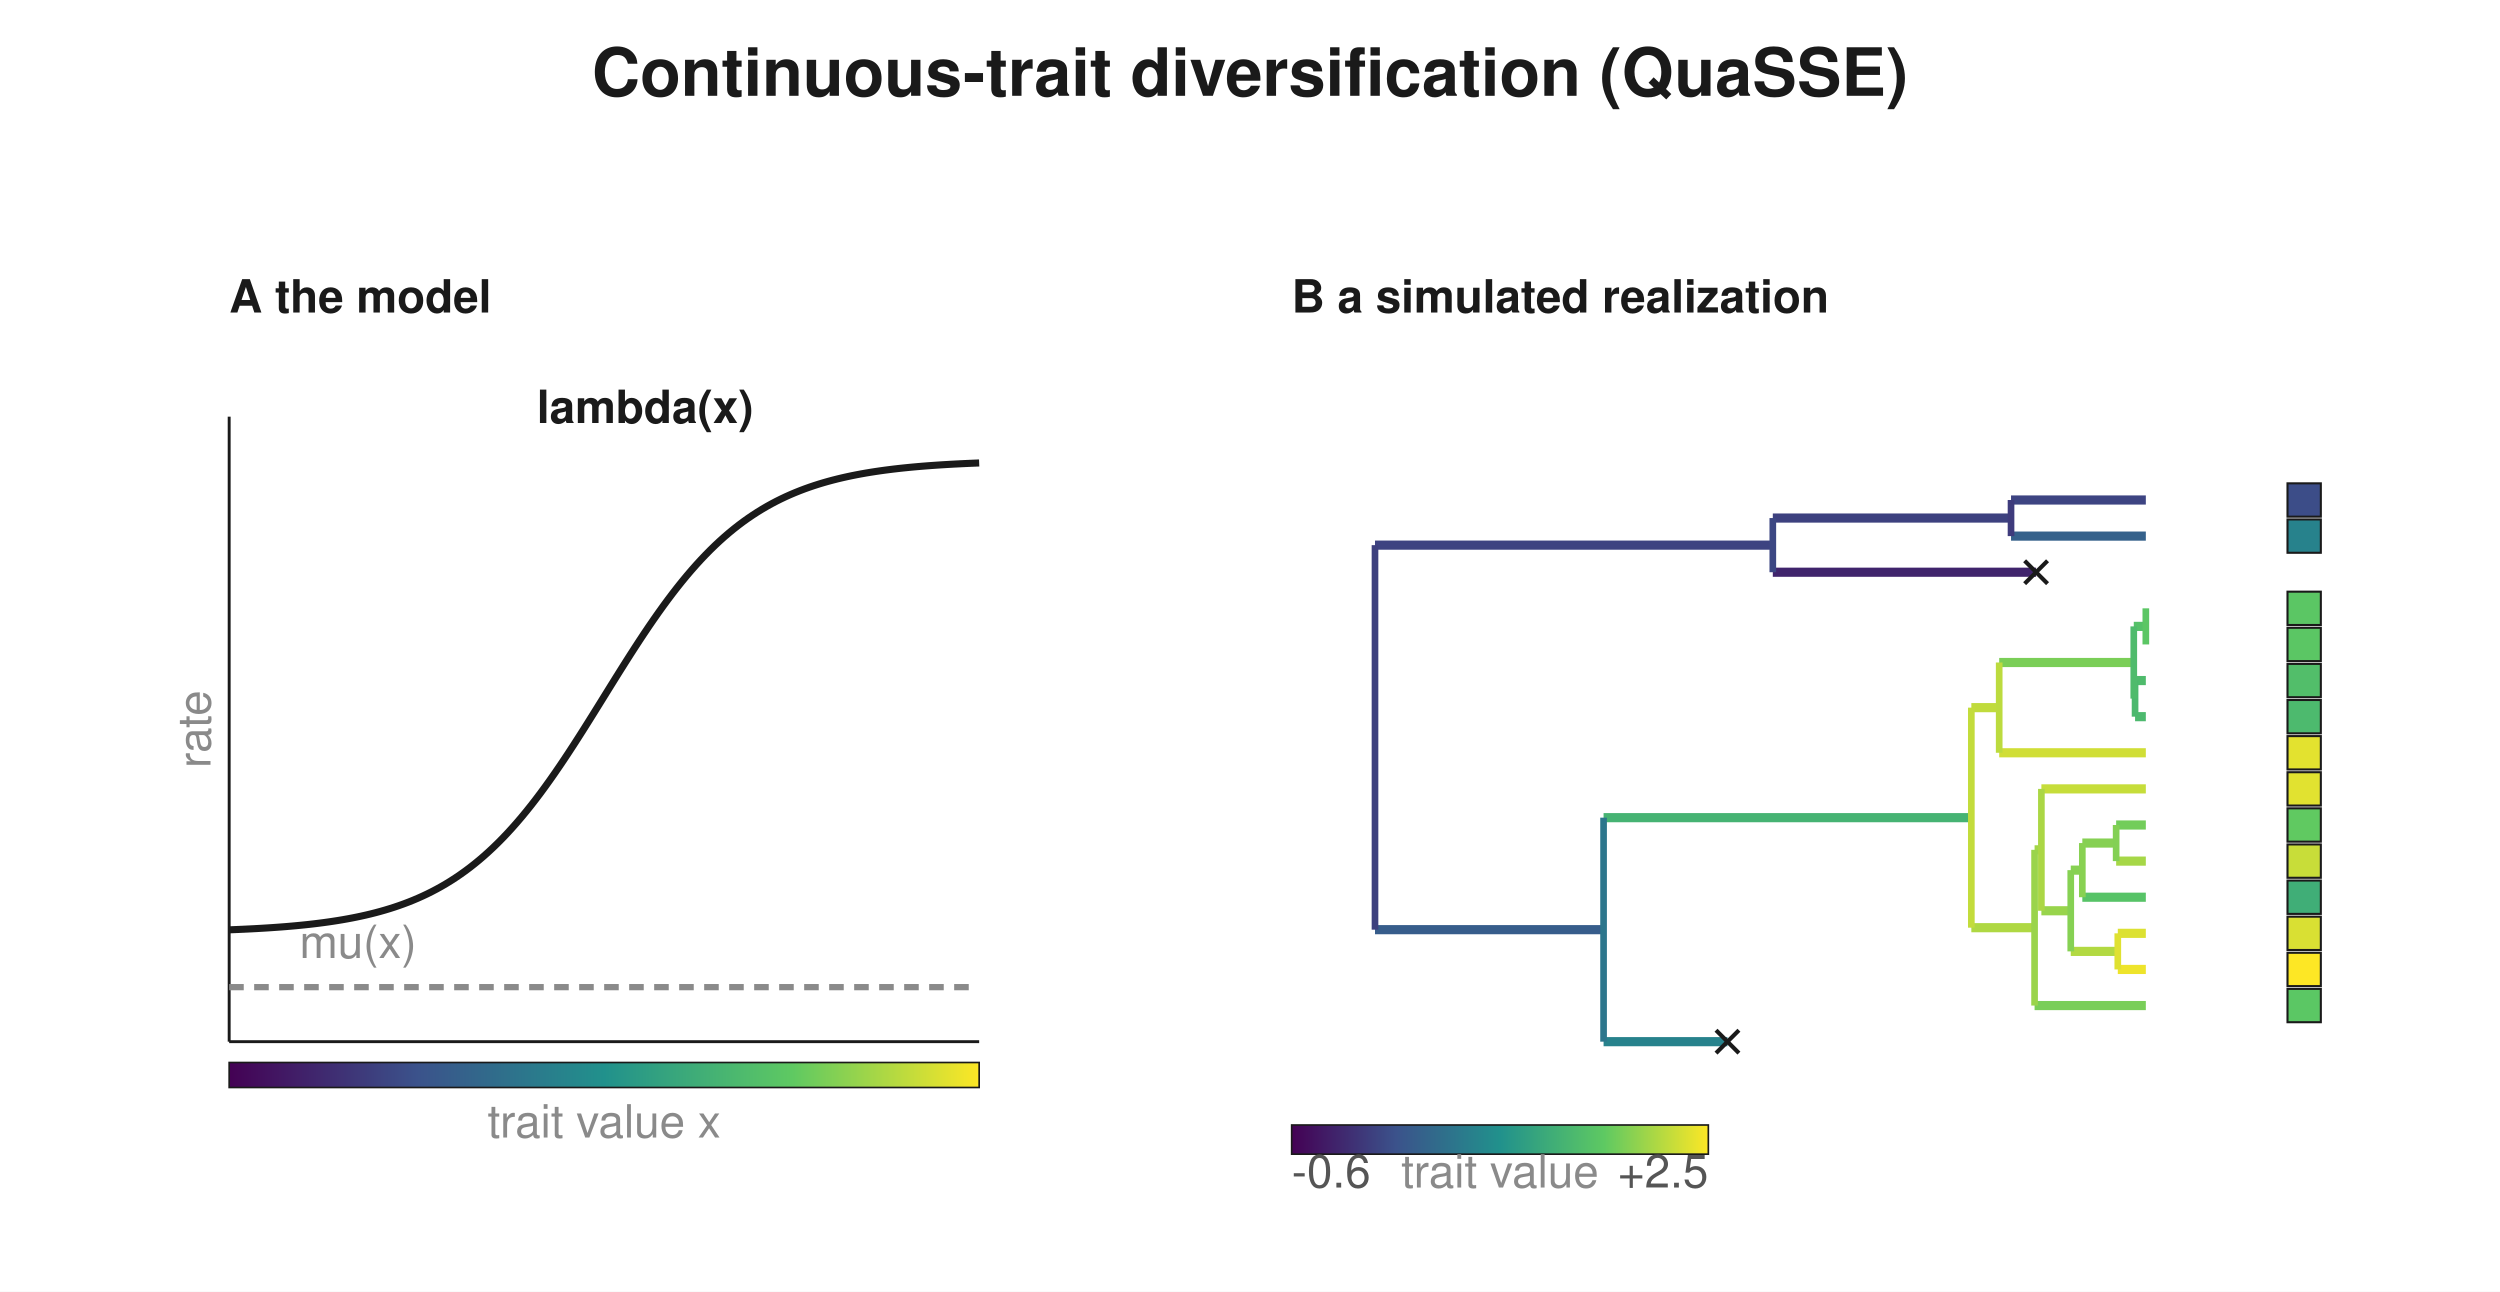
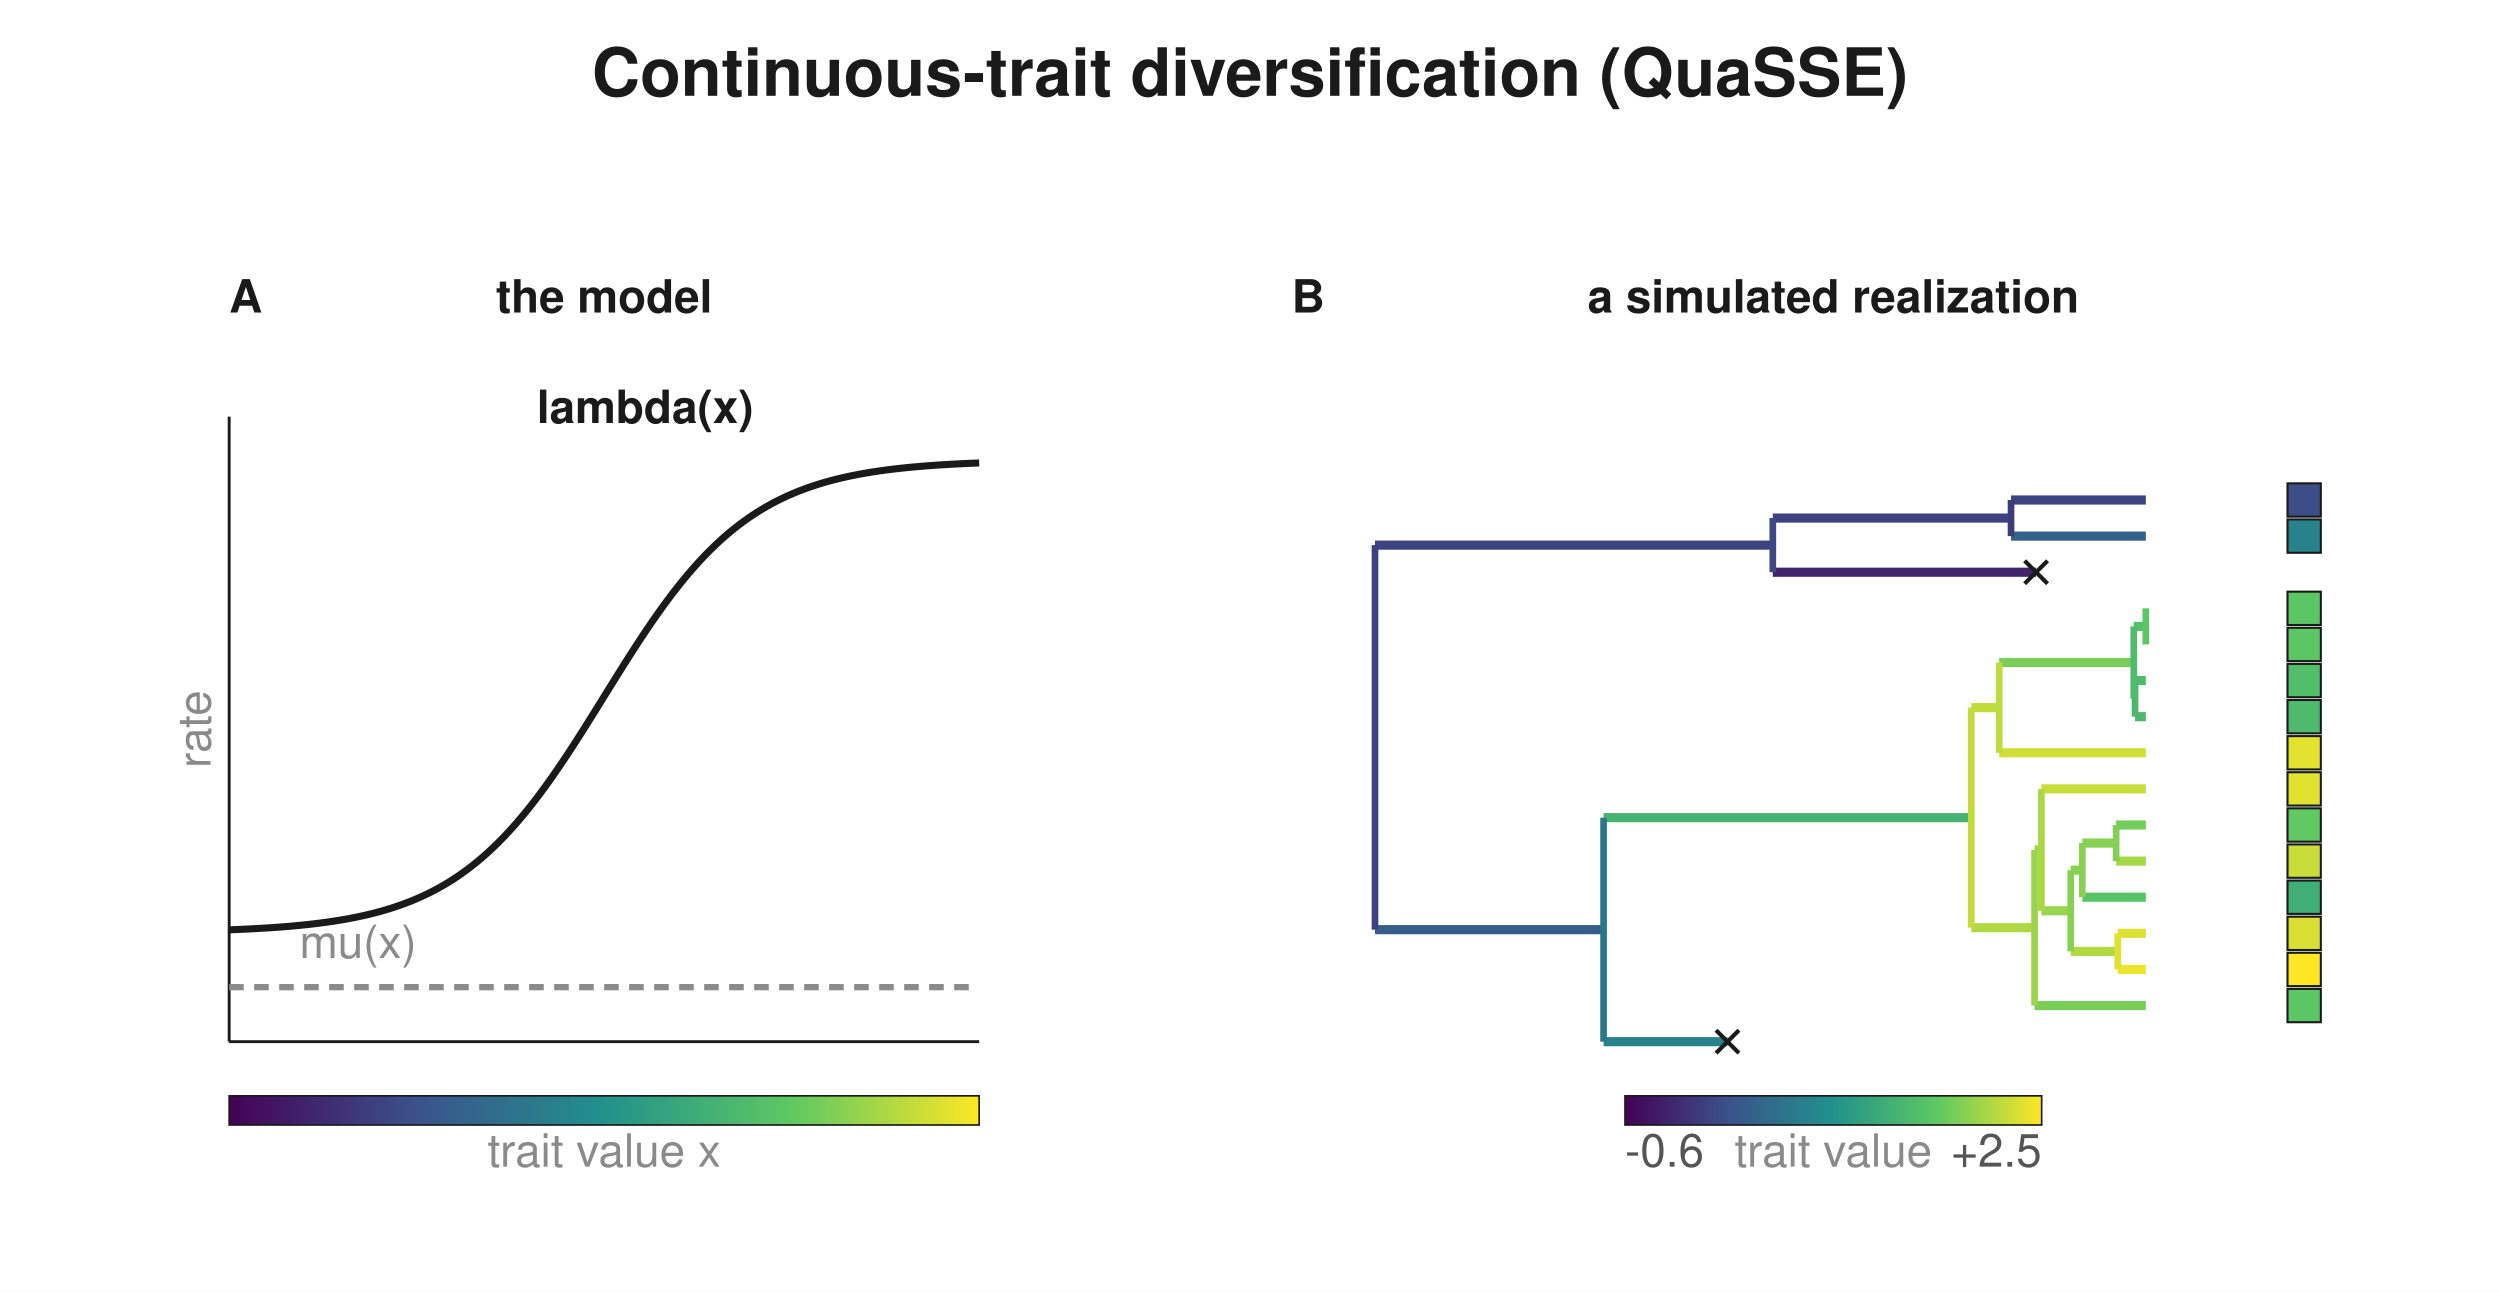
<svg xmlns="http://www.w3.org/2000/svg" xmlns:xlink="http://www.w3.org/1999/xlink" width="1200" height="620" viewBox="0 0 1200 620">
  <defs>
-     <linearGradient x1="110" y1="0" x2="470" y2="0" gradientUnits="userSpaceOnUse" id="d0">
+     <linearGradient x1="0" y1="0" x2="1" y2="0" gradientUnits="objectBoundingBox" id="d0">
      <stop offset="0.0" stop-color="#440154" />
      <stop offset="0.25" stop-color="#3b528b" />
      <stop offset="0.5" stop-color="#21918c" />
      <stop offset="0.75" stop-color="#5ec962" />
      <stop offset="1.0" stop-color="#fde725" />
    </linearGradient>
-     <linearGradient x1="620" y1="0" x2="820" y2="0" gradientUnits="userSpaceOnUse" id="d1">
+     <linearGradient x1="0" y1="0" x2="1" y2="0" gradientUnits="objectBoundingBox" id="d1">
      <stop offset="0.0" stop-color="#440154" />
      <stop offset="0.25" stop-color="#3b528b" />
      <stop offset="0.5" stop-color="#21918c" />
      <stop offset="0.75" stop-color="#5ec962" />
      <stop offset="1.0" stop-color="#fde725" />
    </linearGradient>
  </defs>
  <rect x="0" y="0" width="1200" height="620" fill="white" />
  <text x="600.0" y="46" font-size="32" font-family="Helvetica" text-anchor="middle" font-weight="bold" fill="#1a1a1a">Continuous-trait diversification (QuaSSE)</text>
-   <text x="110" y="150" font-size="22" font-family="Helvetica" text-anchor="start" fill="#1a1a1a" font-weight="bold">A   the model</text>
+   <text x="110" y="150" font-size="22" font-family="Helvetica" text-anchor="start" fill="#1a1a1a" font-weight="bold">A</text>
+   <text x="290.0" y="150" font-size="22" font-family="Helvetica" text-anchor="middle" fill="#1a1a1a" font-weight="bold">the model</text>
  <use xlink:href="#d0" />
-   <rect x="110" y="510" width="360" height="12" fill="url(#d0)" stroke="#1a1a1a" stroke-width="0.8" />
-   <text x="290.0" y="546" font-size="22" font-family="Helvetica" text-anchor="middle" fill="#8a8a8a">trait value  x</text>
+   <rect x="110" y="526" width="360" height="14" fill="url(#d0)" stroke="#1a1a1a" stroke-width="0.8" />
+   <text x="290.0" y="560" font-size="22" font-family="Helvetica" text-anchor="middle" fill="#8a8a8a">trait value  x</text>
  <path d="M110,200 L110,500" stroke="#1a1a1a" stroke-width="1.4" />
  <path d="M110,500 L470,500" stroke="#1a1a1a" stroke-width="1.4" />
  <text x="96" y="350.0" font-size="22" font-family="Helvetica" text-anchor="middle" dominant-baseline="central" fill="#8a8a8a" transform="rotate(-90 96 350.0)">rate</text>
  <path d="M110.0,446.317 L112.264,446.228 L114.528,446.133 L116.792,446.032 L119.057,445.924 L121.321,445.809 L123.585,445.687 L125.849,445.557 L128.113,445.418 L130.377,445.27 L132.642,445.112 L134.906,444.945 L137.17,444.766 L139.434,444.576 L141.698,444.374 L143.962,444.158 L146.226,443.929 L148.491,443.685 L150.755,443.425 L153.019,443.148 L155.283,442.854 L157.547,442.542 L159.811,442.209 L162.075,441.855 L164.34,441.48 L166.604,441.08 L168.868,440.656 L171.132,440.205 L173.396,439.726 L175.66,439.218 L177.925,438.678 L180.189,438.105 L182.453,437.498 L184.717,436.854 L186.981,436.171 L189.245,435.448 L191.509,434.682 L193.774,433.871 L196.038,433.013 L198.302,432.105 L200.566,431.145 L202.83,430.131 L205.094,429.061 L207.358,427.931 L209.623,426.739 L211.887,425.484 L214.151,424.161 L216.415,422.769 L218.679,421.306 L220.943,419.768 L223.208,418.154 L225.472,416.461 L227.736,414.687 L230.0,412.83 L232.264,410.889 L234.528,408.861 L236.792,406.745 L239.057,404.541 L241.321,402.247 L243.585,399.862 L245.849,397.387 L248.113,394.822 L250.377,392.167 L252.642,389.423 L254.906,386.593 L257.17,383.676 L259.434,380.677 L261.698,377.598 L263.962,374.441 L266.226,371.213 L268.491,367.915 L270.755,364.554 L273.019,361.135 L275.283,357.663 L277.547,354.145 L279.811,350.587 L282.075,346.996 L284.34,343.378 L286.604,339.742 L288.868,336.095 L291.132,332.444 L293.396,328.797 L295.66,325.161 L297.925,321.543 L300.189,317.952 L302.453,314.394 L304.717,310.876 L306.981,307.404 L309.245,303.985 L311.509,300.624 L313.774,297.326 L316.038,294.098 L318.302,290.942 L320.566,287.862 L322.83,284.863 L325.094,281.947 L327.358,279.116 L329.623,276.372 L331.887,273.717 L334.151,271.152 L336.415,268.677 L338.679,266.292 L340.943,263.998 L343.208,261.794 L345.472,259.678 L347.736,257.65 L350.0,255.709 L352.264,253.852 L354.528,252.078 L356.792,250.385 L359.057,248.771 L361.321,247.233 L363.585,245.77 L365.849,244.378 L368.113,243.055 L370.377,241.8 L372.642,240.608 L374.906,239.478 L377.17,238.408 L379.434,237.394 L381.698,236.434 L383.962,235.526 L386.226,234.668 L388.491,233.857 L390.755,233.091 L393.019,232.368 L395.283,231.685 L397.547,231.041 L399.811,230.434 L402.075,229.861 L404.34,229.321 L406.604,228.813 L408.868,228.334 L411.132,227.883 L413.396,227.459 L415.66,227.059 L417.925,226.684 L420.189,226.33 L422.453,225.997 L424.717,225.685 L426.981,225.391 L429.245,225.114 L431.509,224.854 L433.774,224.61 L436.038,224.381 L438.302,224.165 L440.566,223.963 L442.83,223.773 L445.094,223.594 L447.358,223.427 L449.623,223.269 L451.887,223.121 L454.151,222.982 L456.415,222.852 L458.679,222.73 L460.943,222.615 L463.208,222.507 L465.472,222.406 L467.736,222.311 L470.0,222.222" fill="none" stroke="#1a1a1a" stroke-width="3.4" />
  <path d="M110.0,473.832 L112.264,473.832 L114.528,473.832 L116.792,473.832 L119.057,473.832 L121.321,473.832 L123.585,473.832 L125.849,473.832 L128.113,473.832 L130.377,473.832 L132.642,473.832 L134.906,473.832 L137.17,473.832 L139.434,473.832 L141.698,473.832 L143.962,473.832 L146.226,473.832 L148.491,473.832 L150.755,473.832 L153.019,473.832 L155.283,473.832 L157.547,473.832 L159.811,473.832 L162.075,473.832 L164.34,473.832 L166.604,473.832 L168.868,473.832 L171.132,473.832 L173.396,473.832 L175.66,473.832 L177.925,473.832 L180.189,473.832 L182.453,473.832 L184.717,473.832 L186.981,473.832 L189.245,473.832 L191.509,473.832 L193.774,473.832 L196.038,473.832 L198.302,473.832 L200.566,473.832 L202.83,473.832 L205.094,473.832 L207.358,473.832 L209.623,473.832 L211.887,473.832 L214.151,473.832 L216.415,473.832 L218.679,473.832 L220.943,473.832 L223.208,473.832 L225.472,473.832 L227.736,473.832 L230.0,473.832 L232.264,473.832 L234.528,473.832 L236.792,473.832 L239.057,473.832 L241.321,473.832 L243.585,473.832 L245.849,473.832 L248.113,473.832 L250.377,473.832 L252.642,473.832 L254.906,473.832 L257.17,473.832 L259.434,473.832 L261.698,473.832 L263.962,473.832 L266.226,473.832 L268.491,473.832 L270.755,473.832 L273.019,473.832 L275.283,473.832 L277.547,473.832 L279.811,473.832 L282.075,473.832 L284.34,473.832 L286.604,473.832 L288.868,473.832 L291.132,473.832 L293.396,473.832 L295.66,473.832 L297.925,473.832 L300.189,473.832 L302.453,473.832 L304.717,473.832 L306.981,473.832 L309.245,473.832 L311.509,473.832 L313.774,473.832 L316.038,473.832 L318.302,473.832 L320.566,473.832 L322.83,473.832 L325.094,473.832 L327.358,473.832 L329.623,473.832 L331.887,473.832 L334.151,473.832 L336.415,473.832 L338.679,473.832 L340.943,473.832 L343.208,473.832 L345.472,473.832 L347.736,473.832 L350.0,473.832 L352.264,473.832 L354.528,473.832 L356.792,473.832 L359.057,473.832 L361.321,473.832 L363.585,473.832 L365.849,473.832 L368.113,473.832 L370.377,473.832 L372.642,473.832 L374.906,473.832 L377.17,473.832 L379.434,473.832 L381.698,473.832 L383.962,473.832 L386.226,473.832 L388.491,473.832 L390.755,473.832 L393.019,473.832 L395.283,473.832 L397.547,473.832 L399.811,473.832 L402.075,473.832 L404.34,473.832 L406.604,473.832 L408.868,473.832 L411.132,473.832 L413.396,473.832 L415.66,473.832 L417.925,473.832 L420.189,473.832 L422.453,473.832 L424.717,473.832 L426.981,473.832 L429.245,473.832 L431.509,473.832 L433.774,473.832 L436.038,473.832 L438.302,473.832 L440.566,473.832 L442.83,473.832 L445.094,473.832 L447.358,473.832 L449.623,473.832 L451.887,473.832 L454.151,473.832 L456.415,473.832 L458.679,473.832 L460.943,473.832 L463.208,473.832 L465.472,473.832 L467.736,473.832 L470.0,473.832" fill="none" stroke="#8a8a8a" stroke-width="3.0" stroke-dasharray="7,5" />
  <text x="309.688" y="203.044" font-size="22" font-family="Helvetica" text-anchor="middle" fill="#1a1a1a" font-weight="bold">lambda(x)</text>
  <text x="171.875" y="459.832" font-size="22" font-family="Helvetica" text-anchor="middle" fill="#8a8a8a">mu(x)</text>
-   <text x="620" y="150" font-size="22" font-family="Helvetica" text-anchor="start" fill="#1a1a1a" font-weight="bold">B   a simulated realization</text>
+   <text x="620" y="150" font-size="22" font-family="Helvetica" text-anchor="start" fill="#1a1a1a" font-weight="bold">B</text>
+   <text x="880.0" y="150" font-size="22" font-family="Helvetica" text-anchor="middle" fill="#1a1a1a" font-weight="bold">a simulated realization</text>
  <path d="M660.0,261.667 L850.949,261.667" stroke="#3d4381" stroke-width="4.4" stroke-linecap="butt" />
  <path d="M660.0,446.24 L769.716,446.24" stroke="#375d8b" stroke-width="4.4" stroke-linecap="butt" />
  <path d="M850.949,248.667 L965.294,248.667" stroke="#3d417f" stroke-width="4.4" stroke-linecap="butt" />
  <path d="M850.949,274.667 L977.324,274.667" stroke="#40246c" stroke-width="4.4" stroke-linecap="butt" />
  <path d="M971.824,269.167 L982.824,280.167" stroke="#1a1a1a" stroke-width="2.0" />
  <path d="M971.824,280.167 L982.824,269.167" stroke="#1a1a1a" stroke-width="2.0" />
  <path d="M769.716,392.479 L946.243,392.479" stroke="#46b373" stroke-width="4.4" stroke-linecap="butt" />
  <path d="M769.716,500.0 L829.187,500.0" stroke="#27828c" stroke-width="4.4" stroke-linecap="butt" />
  <path d="M823.687,494.5 L834.687,505.5" stroke="#1a1a1a" stroke-width="2.0" />
  <path d="M823.687,505.5 L834.687,494.5" stroke="#1a1a1a" stroke-width="2.0" />
  <path d="M965.294,240.0 L1030.0,240.0" stroke="#3d4482" stroke-width="4.4" stroke-linecap="butt" />
  <path d="M965.294,257.333 L1030.0,257.333" stroke="#35618b" stroke-width="4.4" stroke-linecap="butt" />
  <path d="M946.243,339.667 L959.611,339.667" stroke="#c0db3c" stroke-width="4.4" stroke-linecap="butt" />
  <path d="M946.243,445.292 L976.6,445.292" stroke="#afd843" stroke-width="4.4" stroke-linecap="butt" />
  <path d="M959.611,318.0 L1024.211,318.0" stroke="#7ace57" stroke-width="4.4" stroke-linecap="butt" />
  <path d="M959.611,361.333 L1030.0,361.333" stroke="#d0de36" stroke-width="4.4" stroke-linecap="butt" />
  <path d="M976.6,407.917 L979.863,407.917" stroke="#a2d648" stroke-width="4.4" stroke-linecap="butt" />
  <path d="M976.6,482.667 L1030.0,482.667" stroke="#79ce58" stroke-width="4.4" stroke-linecap="butt" />
  <path d="M1024.211,300.667 L1030.0,300.667" stroke="#55c168" stroke-width="4.4" stroke-linecap="butt" />
  <path d="M1024.211,335.333 L1024.831,335.333" stroke="#4dba6d" stroke-width="4.4" stroke-linecap="butt" />
  <path d="M979.863,378.667 L1030.0,378.667" stroke="#c6dd3a" stroke-width="4.4" stroke-linecap="butt" />
  <path d="M979.863,437.167 L993.961,437.167" stroke="#98d44c" stroke-width="4.4" stroke-linecap="butt" />
  <path d="M1030.0,292.0 L1030.0,292.0" stroke="#5bc664" stroke-width="4.4" stroke-linecap="butt" />
  <path d="M1030.0,309.333 L1030.0,309.333" stroke="#5bc664" stroke-width="4.4" stroke-linecap="butt" />
  <path d="M1024.831,326.667 L1030.0,326.667" stroke="#4fbb6c" stroke-width="4.4" stroke-linecap="butt" />
  <path d="M1024.831,344.0 L1030.0,344.0" stroke="#4db96e" stroke-width="4.4" stroke-linecap="butt" />
  <path d="M993.961,417.667 L999.516,417.667" stroke="#87d152" stroke-width="4.4" stroke-linecap="butt" />
  <path d="M993.961,456.667 L1016.543,456.667" stroke="#b2d942" stroke-width="4.4" stroke-linecap="butt" />
  <path d="M999.516,404.667 L1015.749,404.667" stroke="#86d053" stroke-width="4.4" stroke-linecap="butt" />
  <path d="M999.516,430.667 L1030.0,430.667" stroke="#57c367" stroke-width="4.4" stroke-linecap="butt" />
  <path d="M1016.543,448.0 L1030.0,448.0" stroke="#dce132" stroke-width="4.4" stroke-linecap="butt" />
  <path d="M1016.543,465.333 L1030.0,465.333" stroke="#eee42b" stroke-width="4.4" stroke-linecap="butt" />
  <path d="M1015.749,396.0 L1030.0,396.0" stroke="#72cd5a" stroke-width="4.4" stroke-linecap="butt" />
  <path d="M1015.749,413.333 L1030.0,413.333" stroke="#a6d747" stroke-width="4.4" stroke-linecap="butt" />
  <path d="M965.294,240.0 L965.294,257.333" stroke="#3e3b7c" stroke-width="3.2" />
  <path d="M850.949,248.667 L850.949,274.667" stroke="#3c4783" stroke-width="3.2" />
  <path d="M1030.0,292.0 L1030.0,309.333" stroke="#5bc664" stroke-width="3.2" />
  <path d="M1024.831,326.667 L1024.831,344.0" stroke="#4cb86e" stroke-width="3.2" />
  <path d="M1024.211,300.667 L1024.211,335.333" stroke="#4fbb6c" stroke-width="3.2" />
  <path d="M959.611,318.0 L959.611,361.333" stroke="#bcdb3e" stroke-width="3.2" />
  <path d="M1015.749,396.0 L1015.749,413.333" stroke="#83d054" stroke-width="3.2" />
  <path d="M999.516,404.667 L999.516,430.667" stroke="#88d152" stroke-width="3.2" />
  <path d="M1016.543,448.0 L1016.543,465.333" stroke="#dfe131" stroke-width="3.2" />
  <path d="M993.961,417.667 L993.961,456.667" stroke="#86d153" stroke-width="3.2" />
  <path d="M979.863,378.667 L979.863,437.167" stroke="#abd745" stroke-width="3.2" />
  <path d="M976.6,407.917 L976.6,482.667" stroke="#9ad44b" stroke-width="3.2" />
  <path d="M946.243,339.667 L946.243,445.292" stroke="#c3dc3b" stroke-width="3.2" />
  <path d="M769.716,392.479 L769.716,500.0" stroke="#2c768c" stroke-width="3.2" />
  <path d="M660.0,261.667 L660.0,446.24" stroke="#3d407e" stroke-width="3.2" />
  <rect x="1098" y="232.0" width="16" height="16" fill="#3c4d88" stroke="#1a1a1a" stroke-width="1.0" />
  <rect x="1098" y="249.333" width="16" height="16" fill="#27828c" stroke="#1a1a1a" stroke-width="1.0" />
  <rect x="1098" y="284.0" width="16" height="16" fill="#5bc664" stroke="#1a1a1a" stroke-width="1.0" />
  <rect x="1098" y="301.333" width="16" height="16" fill="#5bc664" stroke="#1a1a1a" stroke-width="1.0" />
  <rect x="1098" y="318.667" width="16" height="16" fill="#52be6a" stroke="#1a1a1a" stroke-width="1.0" />
  <rect x="1098" y="336.0" width="16" height="16" fill="#4dba6e" stroke="#1a1a1a" stroke-width="1.0" />
  <rect x="1098" y="353.333" width="16" height="16" fill="#e3e22f" stroke="#1a1a1a" stroke-width="1.0" />
  <rect x="1098" y="370.667" width="16" height="16" fill="#e1e230" stroke="#1a1a1a" stroke-width="1.0" />
  <rect x="1098" y="388.0" width="16" height="16" fill="#60c961" stroke="#1a1a1a" stroke-width="1.0" />
  <rect x="1098" y="405.333" width="16" height="16" fill="#c8dd39" stroke="#1a1a1a" stroke-width="1.0" />
  <rect x="1098" y="422.667" width="16" height="16" fill="#40ae77" stroke="#1a1a1a" stroke-width="1.0" />
  <rect x="1098" y="440.0" width="16" height="16" fill="#d9e033" stroke="#1a1a1a" stroke-width="1.0" />
  <rect x="1098" y="457.333" width="16" height="16" fill="#fde725" stroke="#1a1a1a" stroke-width="1.0" />
  <rect x="1098" y="474.667" width="16" height="16" fill="#5bc764" stroke="#1a1a1a" stroke-width="1.0" />
  <use xlink:href="#d1" />
-   <rect x="620" y="540.0" width="200" height="14" fill="url(#d1)" stroke="#1a1a1a" stroke-width="0.8" />
-   <text x="620" y="570.0" font-size="22" font-family="Helvetica" text-anchor="start" fill="#555">-0.6</text>
-   <text x="820" y="570.0" font-size="22" font-family="Helvetica" text-anchor="end" fill="#555">+2.5</text>
-   <text x="720" y="570.0" font-size="22" font-family="Helvetica" text-anchor="middle" fill="#8a8a8a">trait value</text>
+   <rect x="780.0" y="526" width="200" height="14" fill="url(#d1)" stroke="#1a1a1a" stroke-width="0.8" />
+   <text x="780.0" y="560" font-size="22" font-family="Helvetica" text-anchor="start" fill="#555">-0.6</text>
+   <text x="980.0" y="560" font-size="22" font-family="Helvetica" text-anchor="end" fill="#555">+2.5</text>
+   <text x="880.0" y="560" font-size="22" font-family="Helvetica" text-anchor="middle" fill="#8a8a8a">trait value</text>
</svg>
